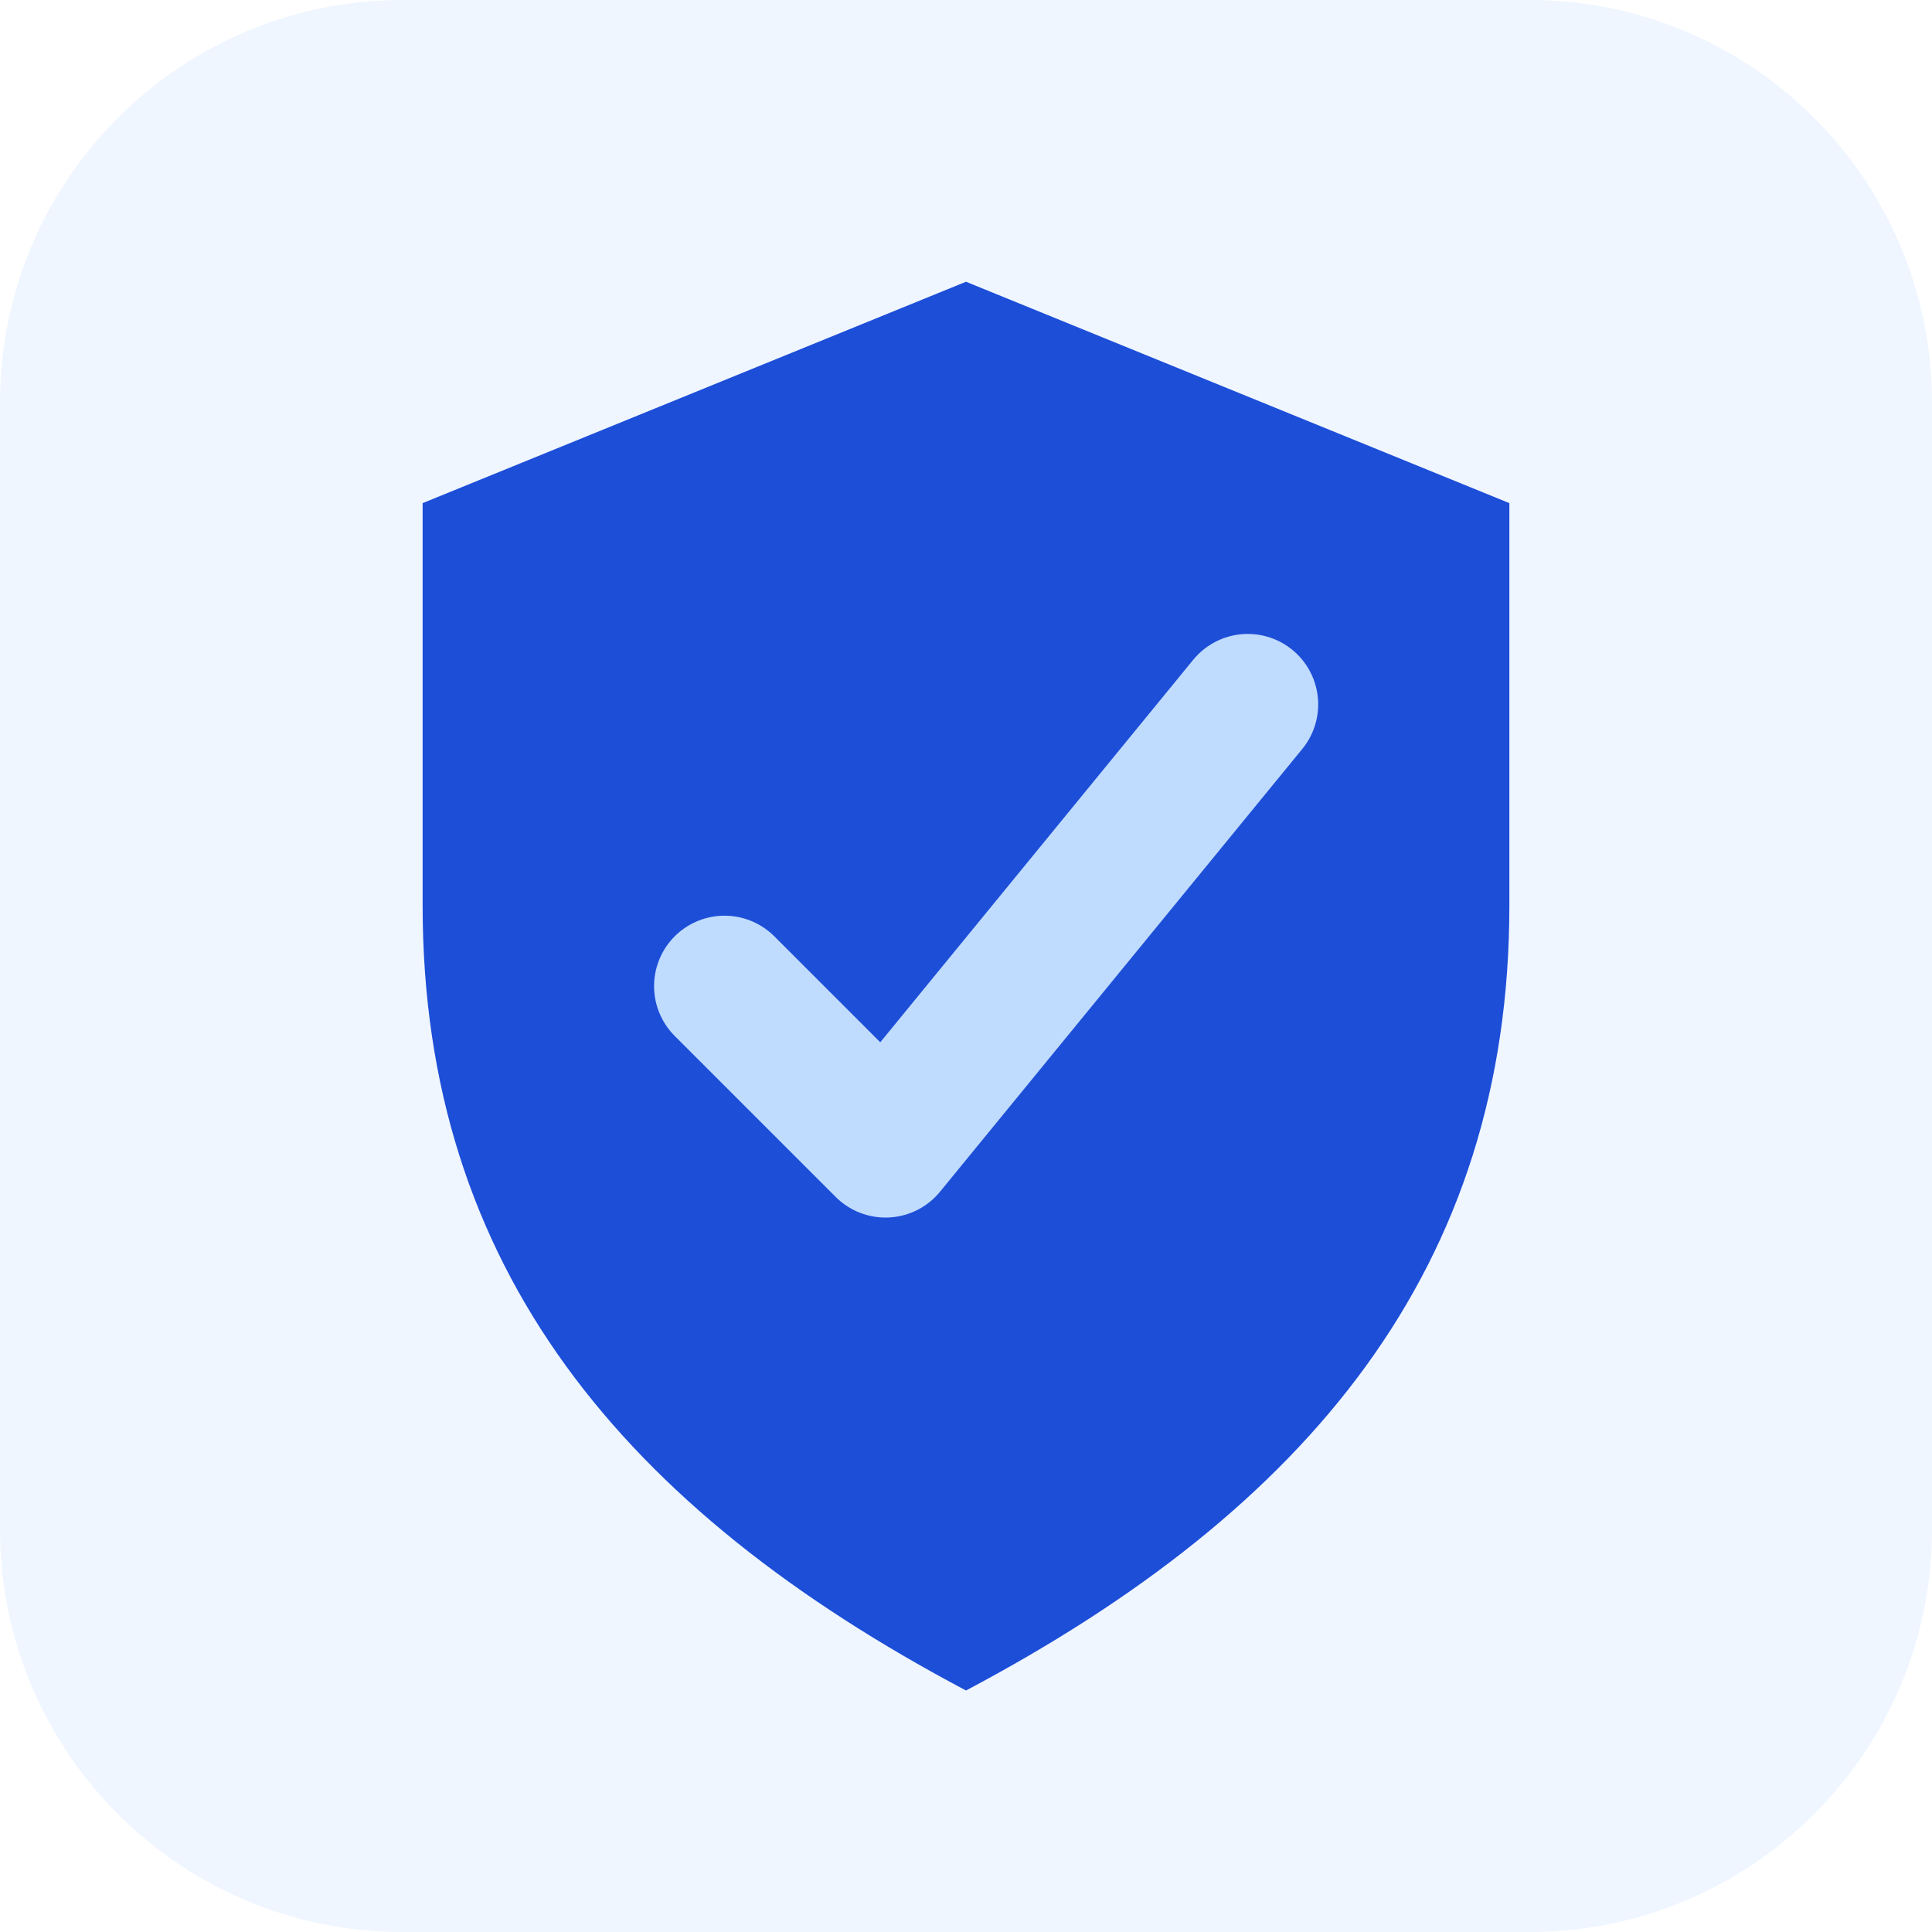
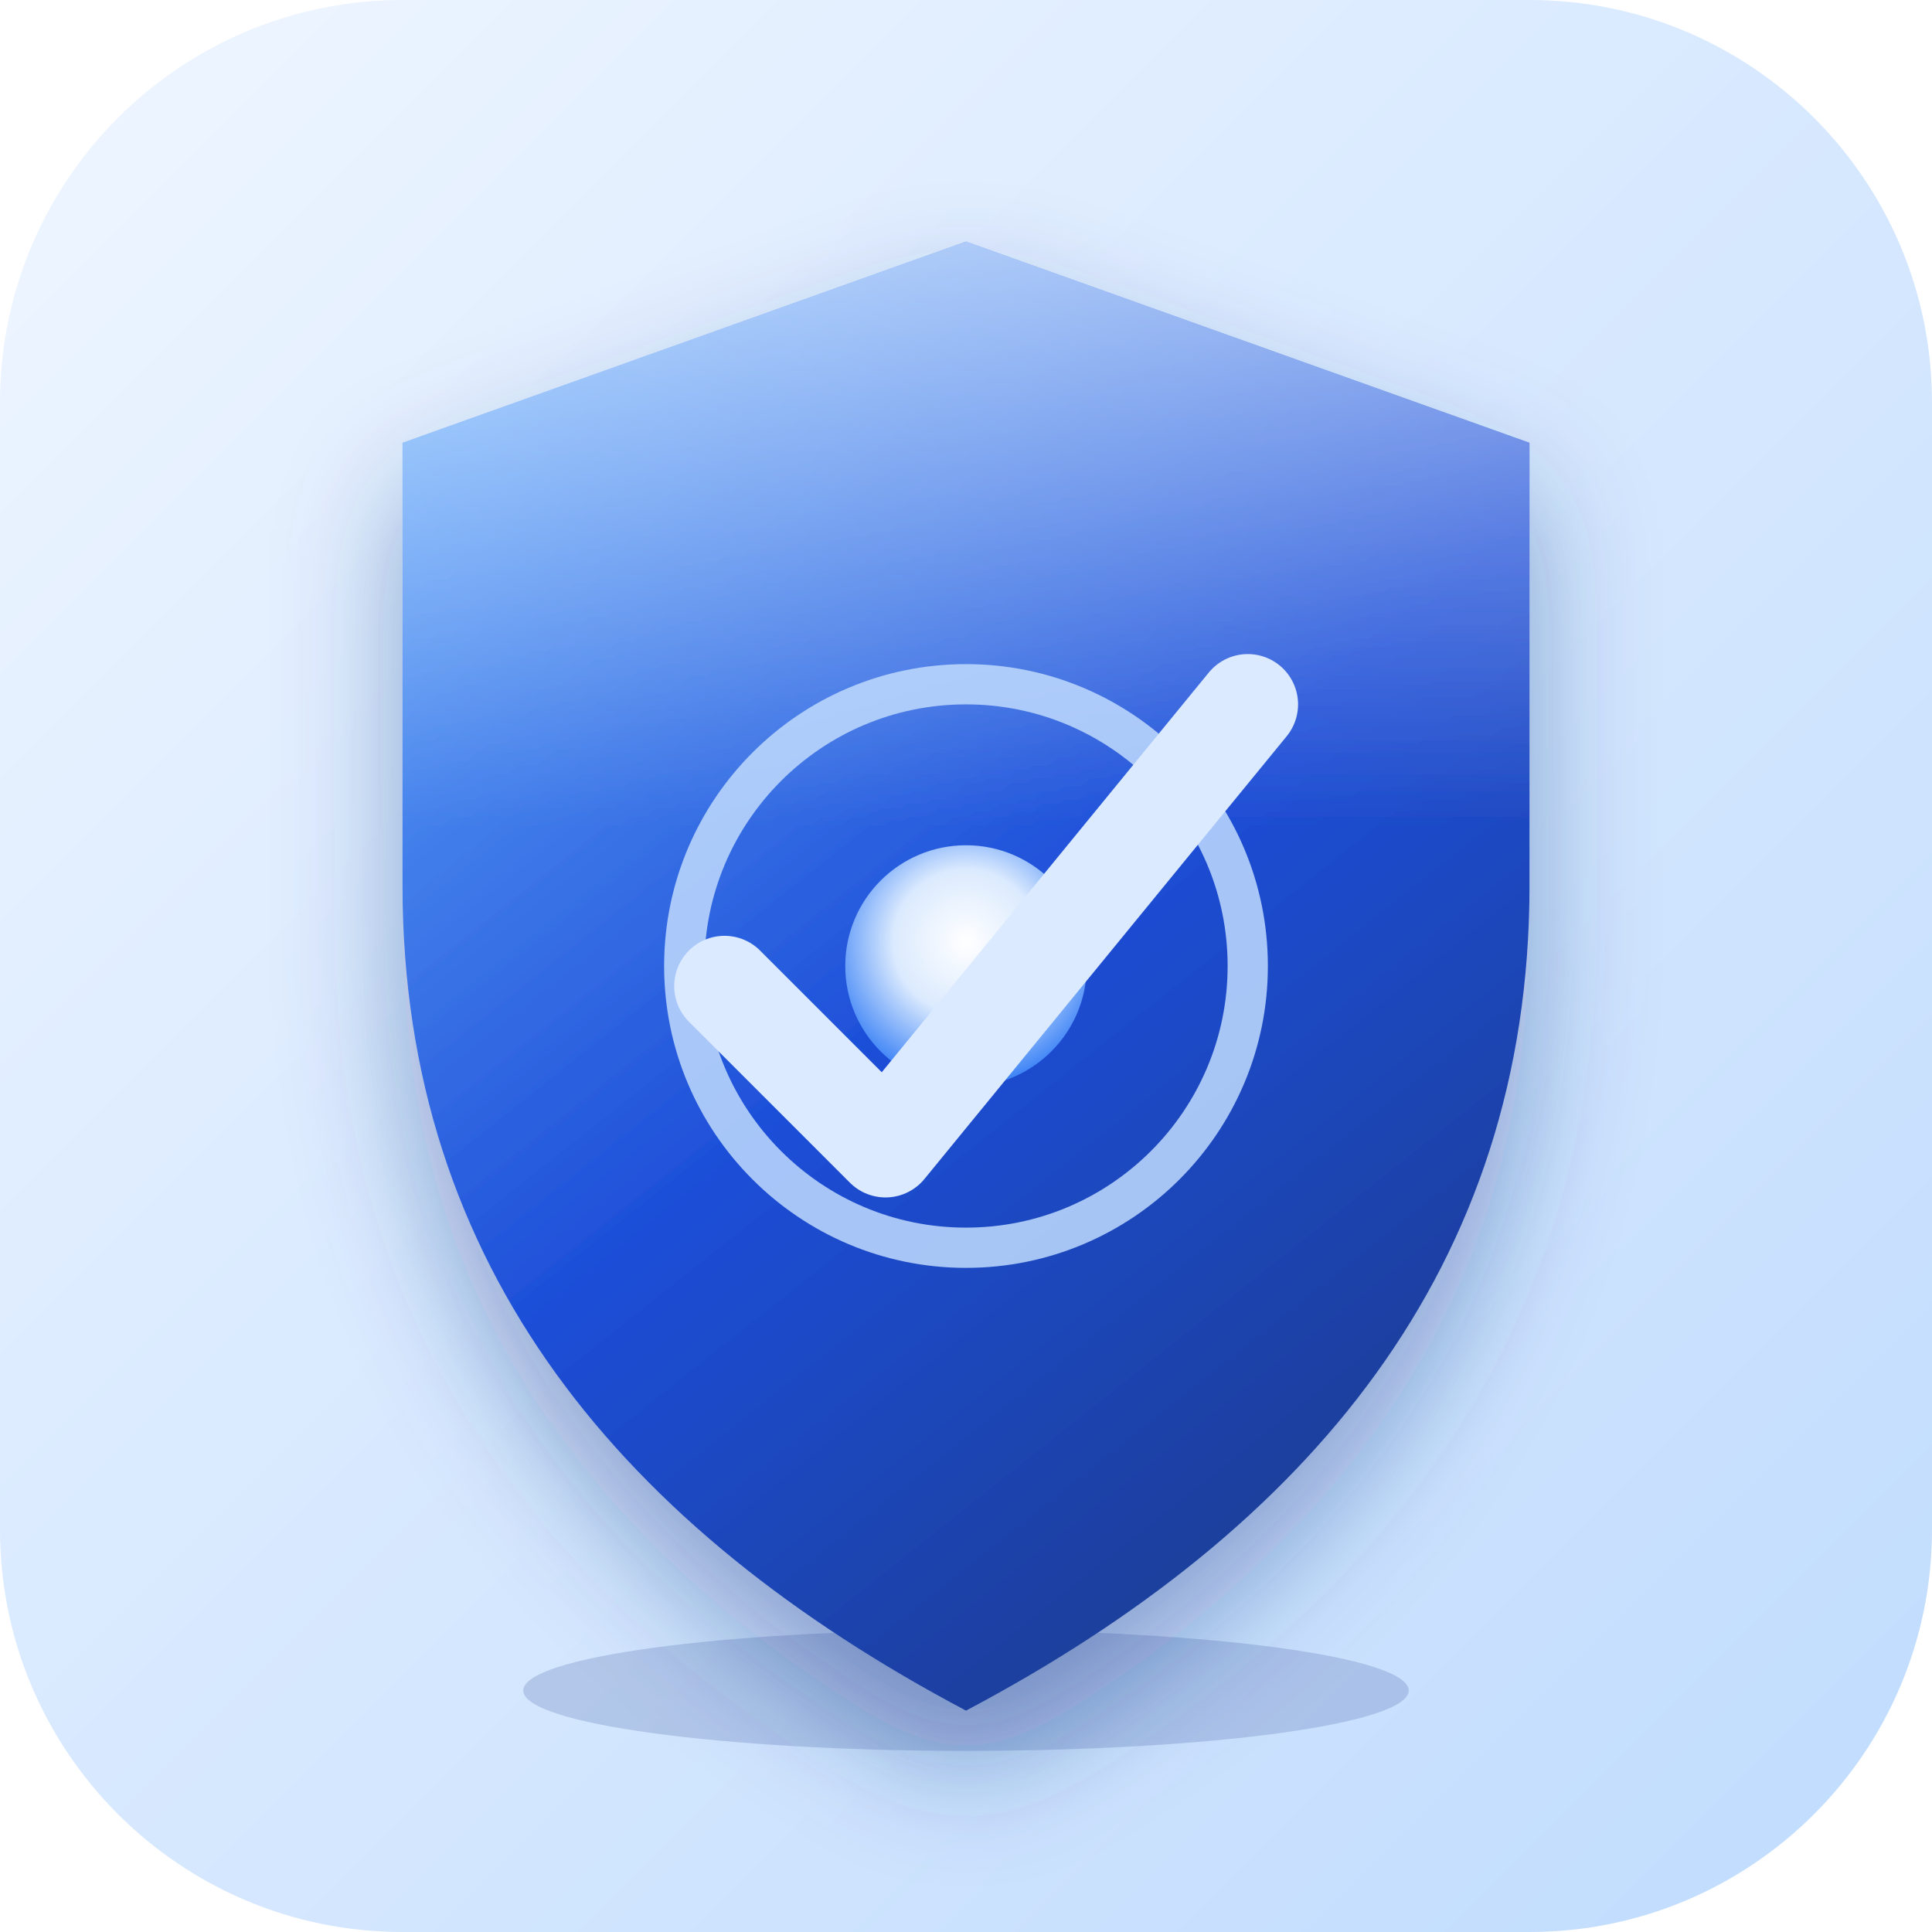
<svg xmlns="http://www.w3.org/2000/svg" width="96" height="96" viewBox="0 0 96 96" role="img" aria-labelledby="title desc">
-   <rect width="96" height="96" rx="20" fill="#eff6ff" />
-   <path d="M48 14 75 25v20c0 18-10 30-27 39-17-9-27-21-27-39V25z" fill="#1d4ed8" />
-   <path d="m36 49 8 8 18-22" fill="none" stroke="#bfdbfe" stroke-width="7" stroke-linecap="round" stroke-linejoin="round" />
+   <defs>
+     <linearGradient id="sec-bg" x1="0" y1="0" x2="1" y2="1">
+       <stop offset="0" stop-color="#eff6ff" />
+       <stop offset="1" stop-color="#bfdbfe" />
+     </linearGradient>
+     <linearGradient id="sec-shield" x1="0.2" y1="0" x2="0.8" y2="1">
+       <stop offset="0" stop-color="#60a5fa" />
+       <stop offset="0.5" stop-color="#1d4ed8" />
+       <stop offset="1" stop-color="#1e3a8a" />
+     </linearGradient>
+     <linearGradient id="sec-hi" x1="0" y1="0" x2="0" y2="1">
+       <stop offset="0" stop-color="#ffffff" stop-opacity="0.55" />
+       <stop offset="0.4" stop-color="#ffffff" stop-opacity="0" />
+     </linearGradient>
+     <radialGradient id="sec-core" cx="0.5" cy="0.4" r="0.6">
+       <stop offset="0" stop-color="#ffffff" />
+       <stop offset="0.5" stop-color="#dbeafe" />
+       <stop offset="1" stop-color="#3b82f6" />
+     </radialGradient>
+     <filter id="sec-shadow" x="-30%" y="-10%" width="160%" height="140%">
+       <feDropShadow dx="0" dy="3" stdDeviation="3" flood-color="#1e3a8a" flood-opacity="0.4" />
+     </filter>
+   </defs>
+   <rect width="96" height="96" rx="20" fill="url(#sec-bg)" />
+   <ellipse cx="48" cy="84" rx="22" ry="3" fill="#1e3a8a" opacity="0.18" />
+   <g filter="url(#sec-shadow)">
+     <path d="M48 12 76 22v22c0 19-11 32-28 41-17-9-28-22-28-41V22z" fill="url(#sec-shield)" />
+     <path d="M48 12 76 22v22c0 19-11 32-28 41-17-9-28-22-28-41V22z" fill="url(#sec-hi)" />
+   </g>
+   <circle cx="48" cy="48" r="14" fill="none" stroke="#bfdbfe" stroke-width="2" opacity="0.85" />
+   <circle cx="48" cy="48" r="6" fill="url(#sec-core)">
+     <animate attributeName="r" values="6;7.5;6" dur="2.4s" repeatCount="indefinite" />
+   </circle>
+   <path d="m36 49 8 8 18-22" fill="none" stroke="#dbeafe" stroke-width="5" stroke-linecap="round" stroke-linejoin="round" />
</svg>
